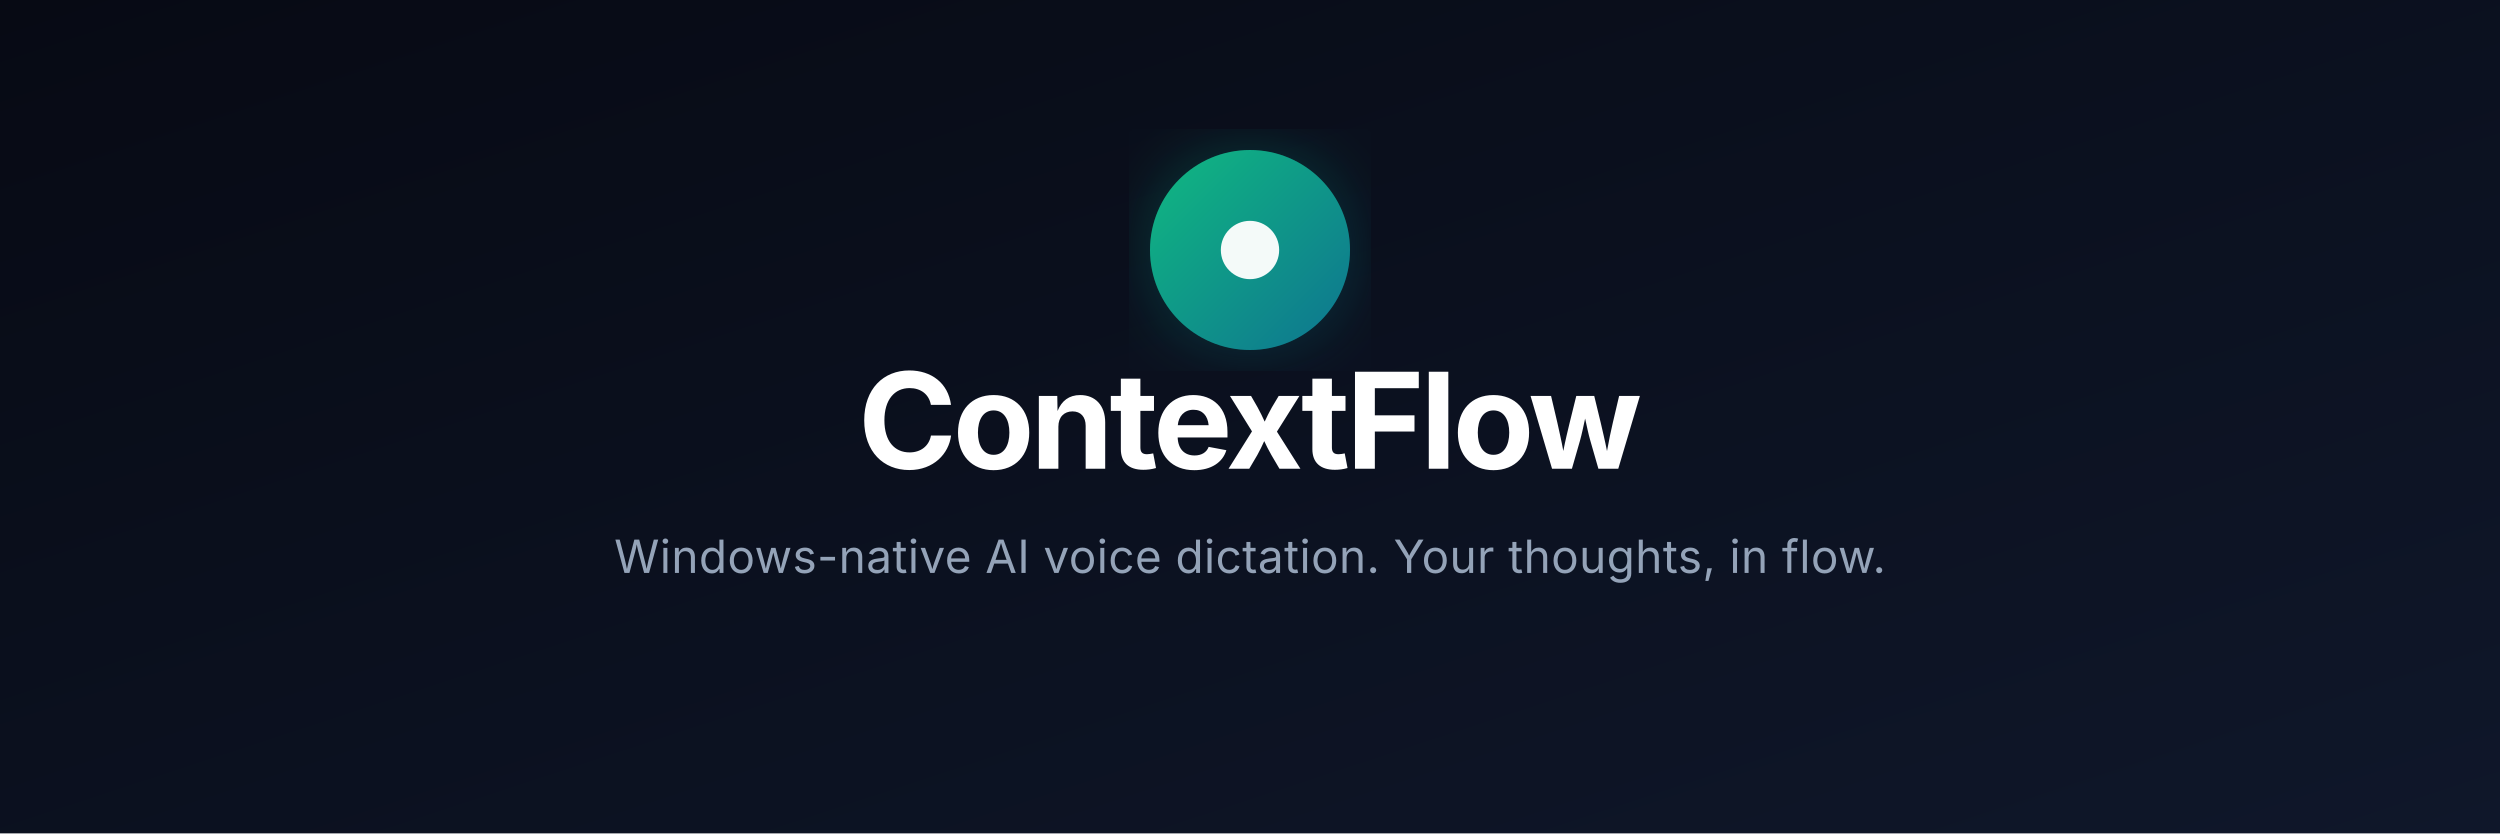
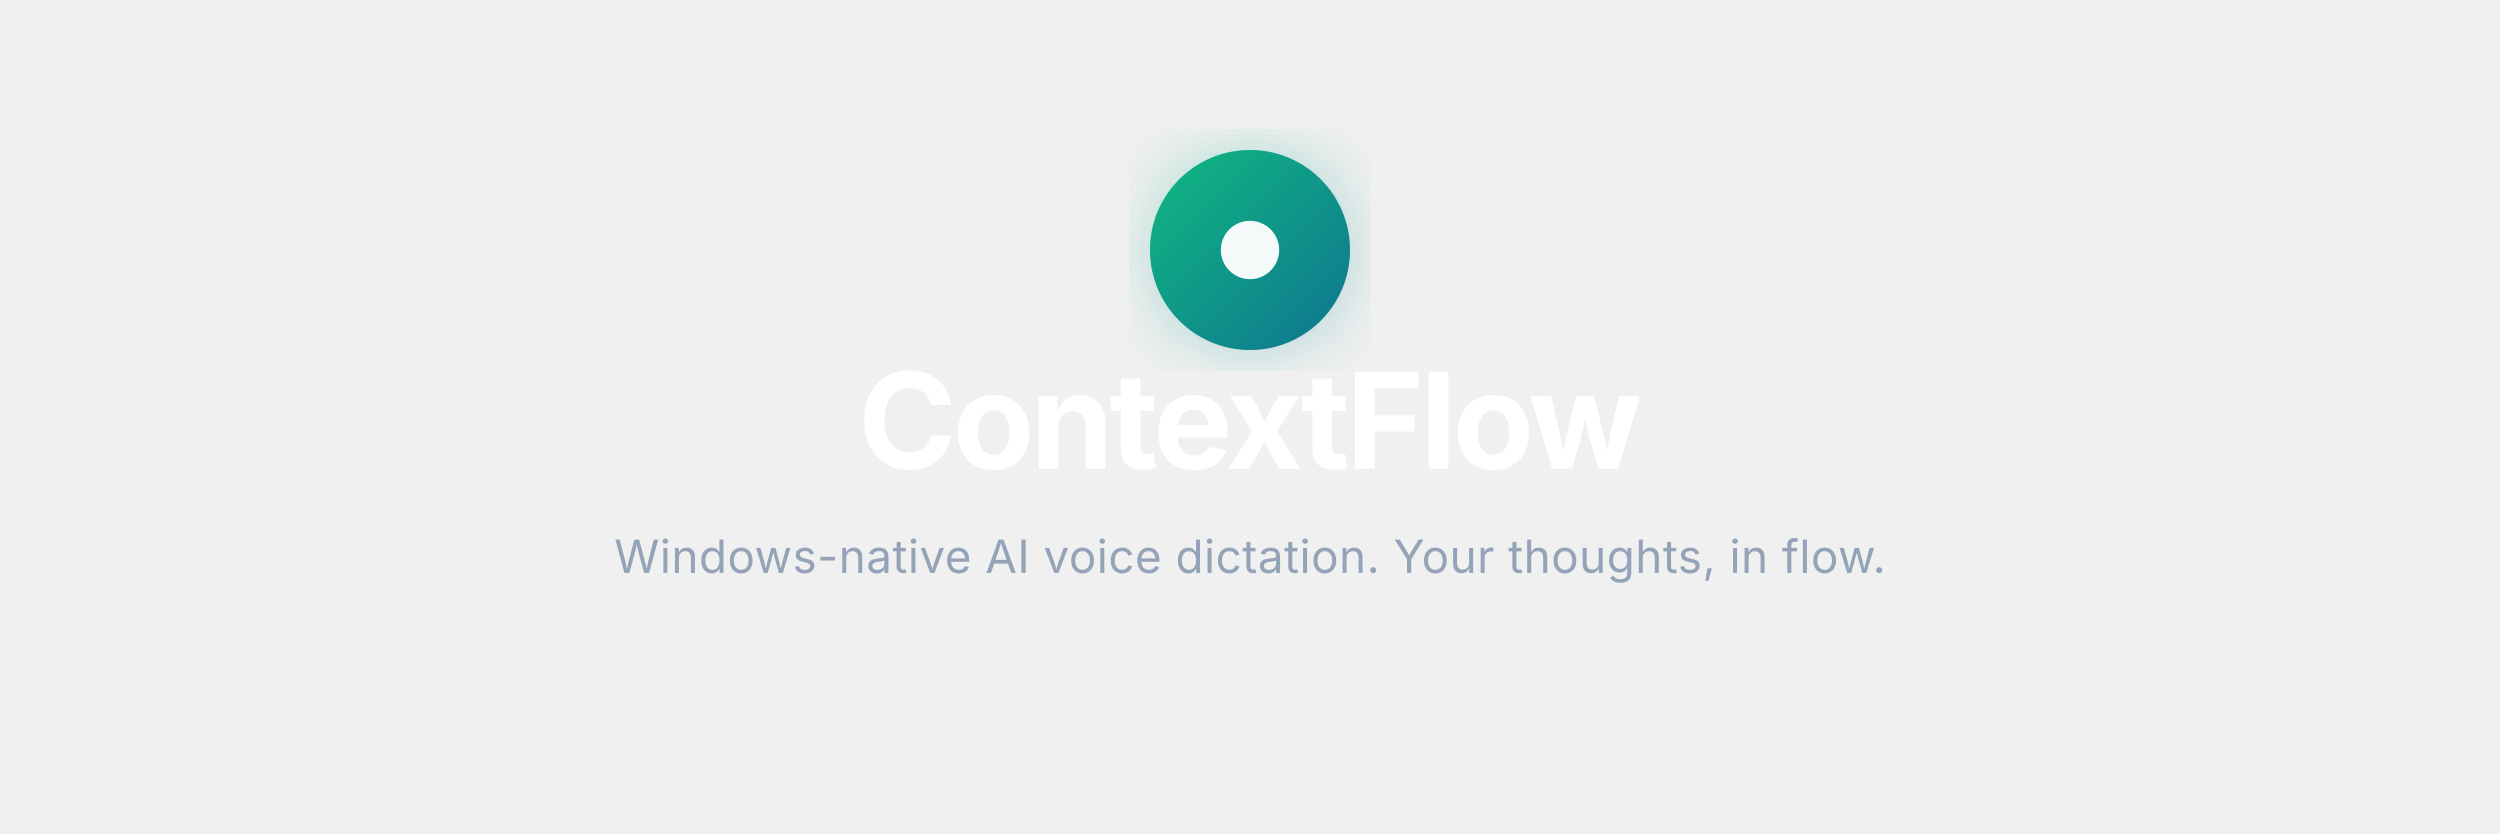
<svg xmlns="http://www.w3.org/2000/svg" viewBox="0 0 1200 400" fill="none">
  <defs>
    <linearGradient id="brand" x1="0" y1="0" x2="1" y2="1">
      <stop offset="0%" stop-color="#10b981" />
      <stop offset="100%" stop-color="#0e7490" />
    </linearGradient>
    <linearGradient id="bg" x1="0" y1="0" x2="1" y2="1">
      <stop offset="0%" stop-color="#070a14" />
      <stop offset="100%" stop-color="#0f172a" />
    </linearGradient>
    <filter id="glow">
      <feGaussianBlur stdDeviation="16" result="blur" />
      <feComposite in="SourceGraphic" in2="blur" operator="over" />
    </filter>
  </defs>
-   <rect width="1200" height="400" fill="url(#bg)" />
  <g transform="translate(600, 160)">
    <g transform="translate(0, -40)">
      <circle cx="0" cy="0" r="48" fill="url(#brand)" opacity="0.3" filter="url(#glow)" />
      <circle cx="0" cy="0" r="48" fill="url(#brand)" />
      <circle cx="0" cy="0" r="14" fill="white" fill-opacity="0.95" />
    </g>
    <text x="0" y="65" text-anchor="middle" font-family="system-ui, -apple-system, sans-serif" font-size="64" font-weight="700" fill="white" letter-spacing="-0.03em">
      ContextFlow
    </text>
    <text x="0" y="115" text-anchor="middle" font-family="system-ui, -apple-system, sans-serif" font-size="22" fill="#94a3b8" font-weight="400" letter-spacing="0.01em">
      Windows-native AI voice dictation. Your thoughts, in flow.
    </text>
  </g>
</svg>
